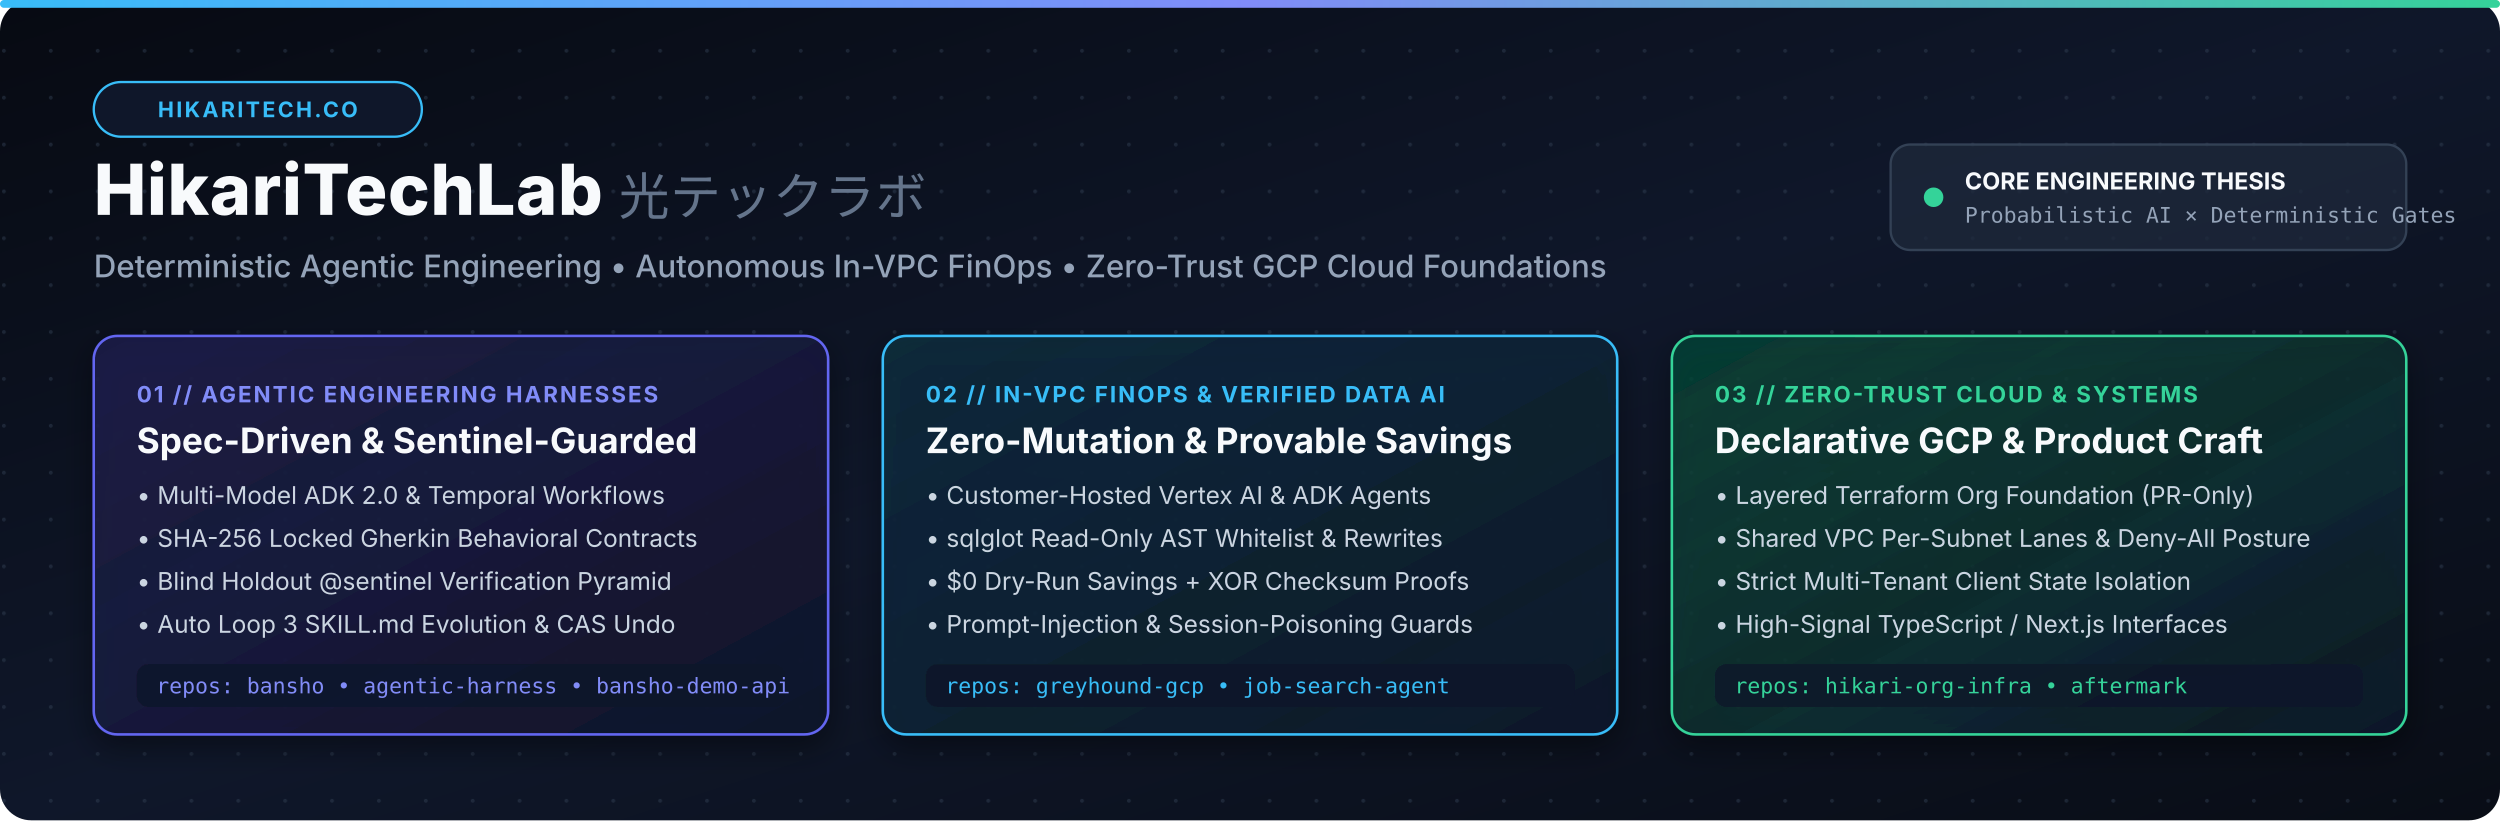
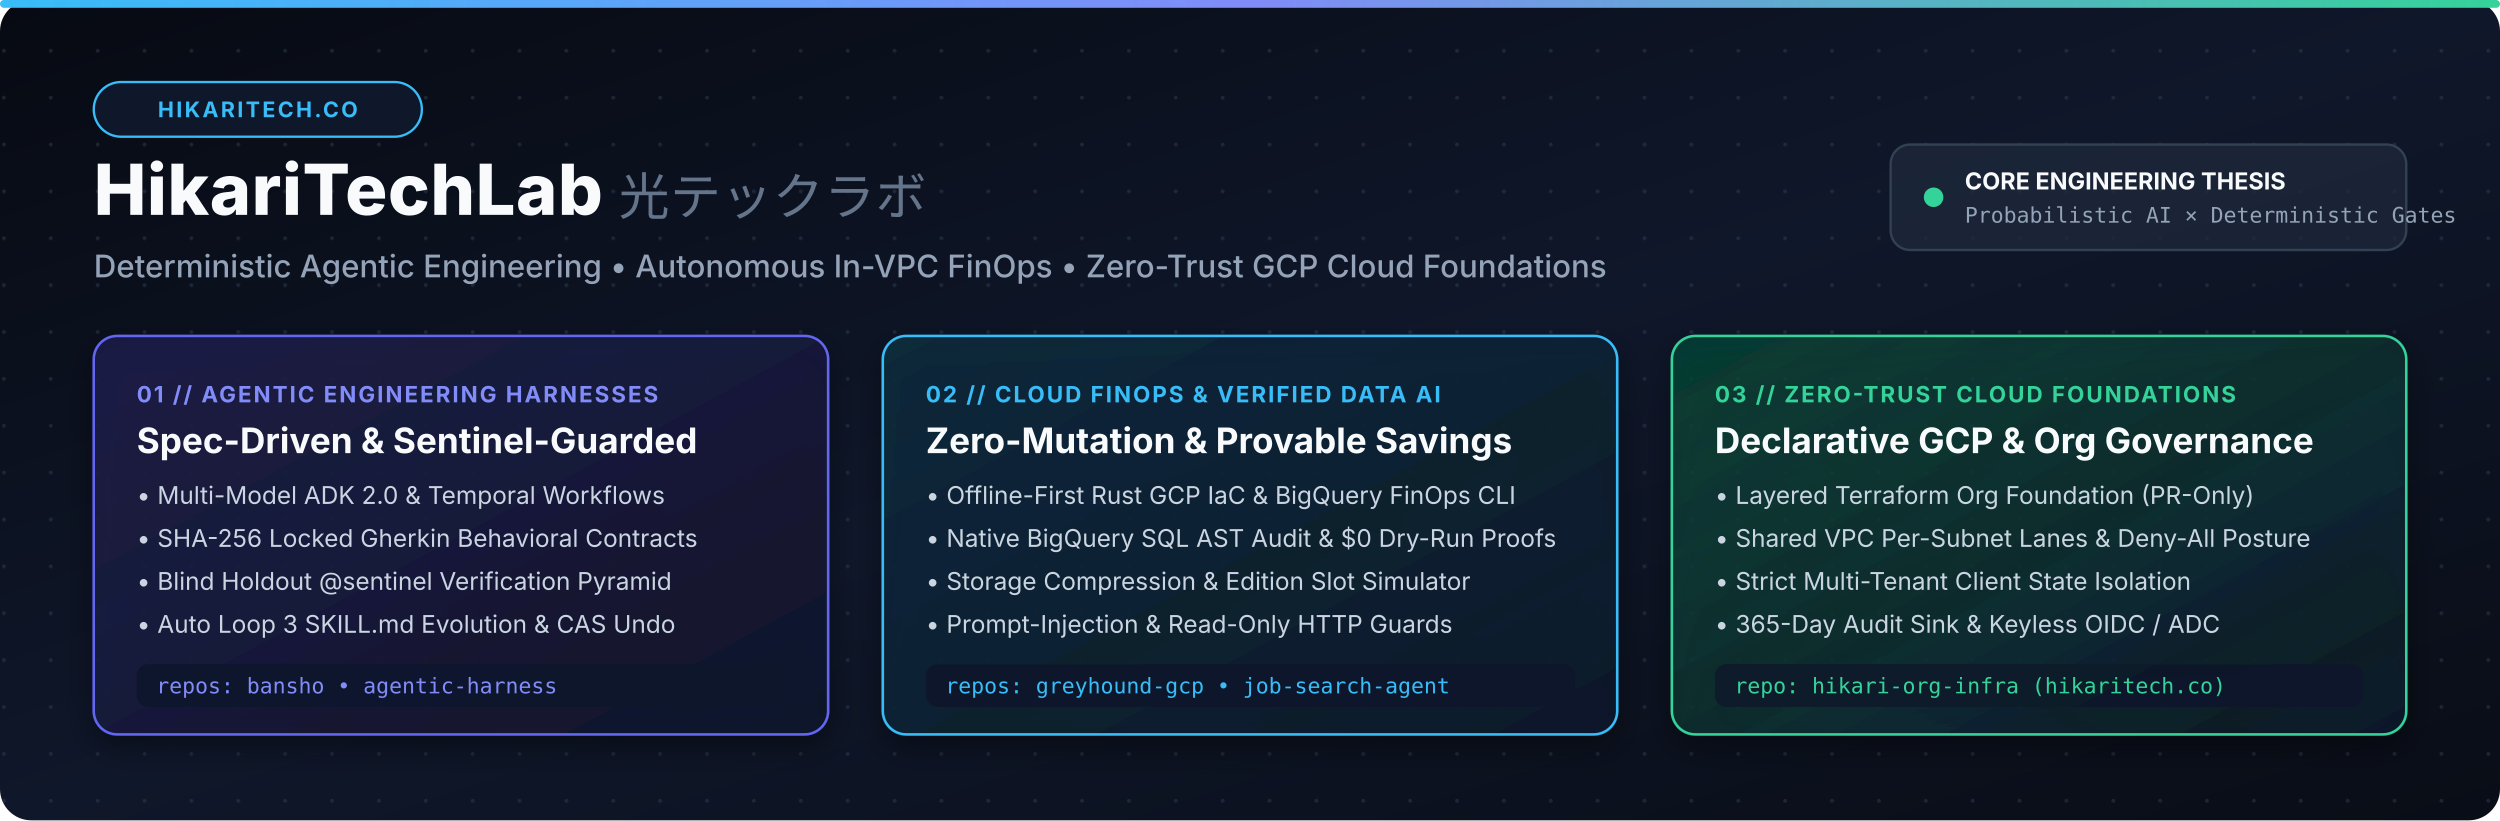
<svg xmlns="http://www.w3.org/2000/svg" viewBox="0 0 1280 420" width="100%" height="100%" font-family="'Inter', -apple-system, BlinkMacSystemFont, 'Segoe UI', Roboto, Helvetica, Arial, sans-serif">
  <defs>
    <linearGradient id="bgGrad" x1="0%" y1="0%" x2="100%" y2="100%">
      <stop offset="0%" stop-color="#070A12" />
      <stop offset="50%" stop-color="#0F172A" />
      <stop offset="100%" stop-color="#090D16" />
    </linearGradient>
    <linearGradient id="cardGrad1" x1="0%" y1="0%" x2="100%" y2="100%">
      <stop offset="0%" stop-color="#1E1B4B" stop-opacity="0.85" />
      <stop offset="100%" stop-color="#0F172A" stop-opacity="0.95" />
    </linearGradient>
    <linearGradient id="cardGrad2" x1="0%" y1="0%" x2="100%" y2="100%">
      <stop offset="0%" stop-color="#0C2E3E" stop-opacity="0.85" />
      <stop offset="100%" stop-color="#0F172A" stop-opacity="0.95" />
    </linearGradient>
    <linearGradient id="cardGrad3" x1="0%" y1="0%" x2="100%" y2="100%">
      <stop offset="0%" stop-color="#064E3B" stop-opacity="0.65" />
      <stop offset="100%" stop-color="#0F172A" stop-opacity="0.95" />
    </linearGradient>
    <linearGradient id="accentLine" x1="0%" y1="0%" x2="100%" y2="0%">
      <stop offset="0%" stop-color="#38BDF8" />
      <stop offset="50%" stop-color="#818CF8" />
      <stop offset="100%" stop-color="#34D399" />
    </linearGradient>
    <pattern id="dotGrid" width="24" height="24" patternUnits="userSpaceOnUse">
      <circle cx="2" cy="2" r="1" fill="#334155" opacity="0.45" />
    </pattern>
    <filter id="shadow" x="-5%" y="-5%" width="110%" height="115%">
      <feDropShadow dx="0" dy="6" stdDeviation="8" flood-color="#000000" flood-opacity="0.45" />
    </filter>
  </defs>
  <rect width="1280" height="420" rx="16" fill="url(#bgGrad)" />
  <rect width="1280" height="420" rx="16" fill="url(#dotGrid)" />
  <rect x="0" y="0" width="1280" height="4" rx="2" fill="url(#accentLine)" />
  <g transform="translate(48, 42)">
    <rect x="0" y="0" width="168" height="28" rx="14" fill="#0F172A" stroke="#38BDF8" stroke-width="1.2" />
    <text x="84" y="18" fill="#38BDF8" font-size="11" font-weight="700" text-anchor="middle" letter-spacing="1.2">HIKARITECH.CO</text>
    <text x="0" y="68" fill="#F8FAFC" font-size="36" font-weight="800" letter-spacing="0.3">HikariTechLab <tspan fill="#64748B" font-weight="500" font-size="26">光テックラボ</tspan>
    </text>
    <text x="0" y="100" fill="#94A3B8" font-size="16" font-weight="500">Deterministic Agentic Engineering • Autonomous In-VPC FinOps • Zero-Trust GCP Cloud Foundations</text>
    <g transform="translate(920, 32)">
      <rect width="264" height="54" rx="10" fill="#1E293B" fill-opacity="0.75" stroke="#334155" stroke-width="1.2" />
      <circle cx="22" cy="27" r="5" fill="#34D399" />
      <text x="38" y="23" fill="#F8FAFC" font-size="12" font-weight="700">CORE ENGINEERING THESIS</text>
      <text x="38" y="40" fill="#94A3B8" font-size="11" font-family="monospace">Probabilistic AI × Deterministic Gates</text>
    </g>
  </g>
  <g transform="translate(48, 172)" filter="url(#shadow)">
    <rect width="376" height="204" rx="12" fill="url(#cardGrad1)" stroke="#6366F1" stroke-width="1.3" />
    <text x="22" y="34" fill="#818CF8" font-size="11.5" font-weight="700" letter-spacing="1">01 // AGENTIC ENGINEERING HARNESSES</text>
    <text x="22" y="60" fill="#F8FAFC" font-size="18" font-weight="700">Spec-Driven &amp; Sentinel-Guarded</text>
    <text x="22" y="86" fill="#CBD5E1" font-size="12.5">• Multi-Model ADK 2.0 &amp; Temporal Workflows</text>
    <text x="22" y="108" fill="#CBD5E1" font-size="12.5">• SHA-256 Locked Gherkin Behavioral Contracts</text>
    <text x="22" y="130" fill="#CBD5E1" font-size="12.5">• Blind Holdout @sentinel Verification Pyramid</text>
    <text x="22" y="152" fill="#CBD5E1" font-size="12.5">• Auto Loop 3 SKILL.md Evolution &amp; CAS Undo</text>
    <rect x="22" y="168" width="332" height="22" rx="6" fill="#0F172A" opacity="0.8" />
-     <text x="32" y="183" fill="#818CF8" font-size="11" font-family="monospace">repos: bansho • agentic-harness • bansho-demo-api</text>
+     <text x="32" y="183" fill="#818CF8" font-size="11" font-family="monospace">repos: bansho • agentic-harness</text>
  </g>
  <g transform="translate(452, 172)" filter="url(#shadow)">
    <rect width="376" height="204" rx="12" fill="url(#cardGrad2)" stroke="#38BDF8" stroke-width="1.3" />
-     <text x="22" y="34" fill="#38BDF8" font-size="11.5" font-weight="700" letter-spacing="1">02 // IN-VPC FINOPS &amp; VERIFIED DATA AI</text>
+     <text x="22" y="34" fill="#38BDF8" font-size="11.5" font-weight="700" letter-spacing="1">02 // CLOUD FINOPS &amp; VERIFIED DATA AI</text>
    <text x="22" y="60" fill="#F8FAFC" font-size="18" font-weight="700">Zero-Mutation &amp; Provable Savings</text>
-     <text x="22" y="86" fill="#CBD5E1" font-size="12.5">• Customer-Hosted Vertex AI &amp; ADK Agents</text>
-     <text x="22" y="108" fill="#CBD5E1" font-size="12.5">• sqlglot Read-Only AST Whitelist &amp; Rewrites</text>
-     <text x="22" y="130" fill="#CBD5E1" font-size="12.5">• $0 Dry-Run Savings + XOR Checksum Proofs</text>
-     <text x="22" y="152" fill="#CBD5E1" font-size="12.5">• Prompt-Injection &amp; Session-Poisoning Guards</text>
+     <text x="22" y="86" fill="#CBD5E1" font-size="12.5">• Offline-First Rust GCP IaC &amp; BigQuery FinOps CLI</text>
+     <text x="22" y="108" fill="#CBD5E1" font-size="12.5">• Native BigQuery SQL AST Audit &amp; $0 Dry-Run Proofs</text>
+     <text x="22" y="130" fill="#CBD5E1" font-size="12.5">• Storage Compression &amp; Edition Slot Simulator</text>
+     <text x="22" y="152" fill="#CBD5E1" font-size="12.5">• Prompt-Injection &amp; Read-Only HTTP Guards</text>
    <rect x="22" y="168" width="332" height="22" rx="6" fill="#0F172A" opacity="0.8" />
    <text x="32" y="183" fill="#38BDF8" font-size="11" font-family="monospace">repos: greyhound-gcp • job-search-agent</text>
  </g>
  <g transform="translate(856, 172)" filter="url(#shadow)">
    <rect width="376" height="204" rx="12" fill="url(#cardGrad3)" stroke="#34D399" stroke-width="1.3" />
-     <text x="22" y="34" fill="#34D399" font-size="11.5" font-weight="700" letter-spacing="1">03 // ZERO-TRUST CLOUD &amp; SYSTEMS</text>
-     <text x="22" y="60" fill="#F8FAFC" font-size="18" font-weight="700">Declarative GCP &amp; Product Craft</text>
+     <text x="22" y="34" fill="#34D399" font-size="11.5" font-weight="700" letter-spacing="1">03 // ZERO-TRUST CLOUD FOUNDATIONS</text>
+     <text x="22" y="60" fill="#F8FAFC" font-size="18" font-weight="700">Declarative GCP &amp; Org Governance</text>
    <text x="22" y="86" fill="#CBD5E1" font-size="12.5">• Layered Terraform Org Foundation (PR-Only)</text>
    <text x="22" y="108" fill="#CBD5E1" font-size="12.5">• Shared VPC Per-Subnet Lanes &amp; Deny-All Posture</text>
    <text x="22" y="130" fill="#CBD5E1" font-size="12.5">• Strict Multi-Tenant Client State Isolation</text>
-     <text x="22" y="152" fill="#CBD5E1" font-size="12.5">• High-Signal TypeScript / Next.js Interfaces</text>
+     <text x="22" y="152" fill="#CBD5E1" font-size="12.5">• 365-Day Audit Sink &amp; Keyless OIDC / ADC</text>
    <rect x="22" y="168" width="332" height="22" rx="6" fill="#0F172A" opacity="0.8" />
-     <text x="32" y="183" fill="#34D399" font-size="11" font-family="monospace">repos: hikari-org-infra • aftermark</text>
+     <text x="32" y="183" fill="#34D399" font-size="11" font-family="monospace">repo: hikari-org-infra (hikaritech.co)</text>
  </g>
</svg>
